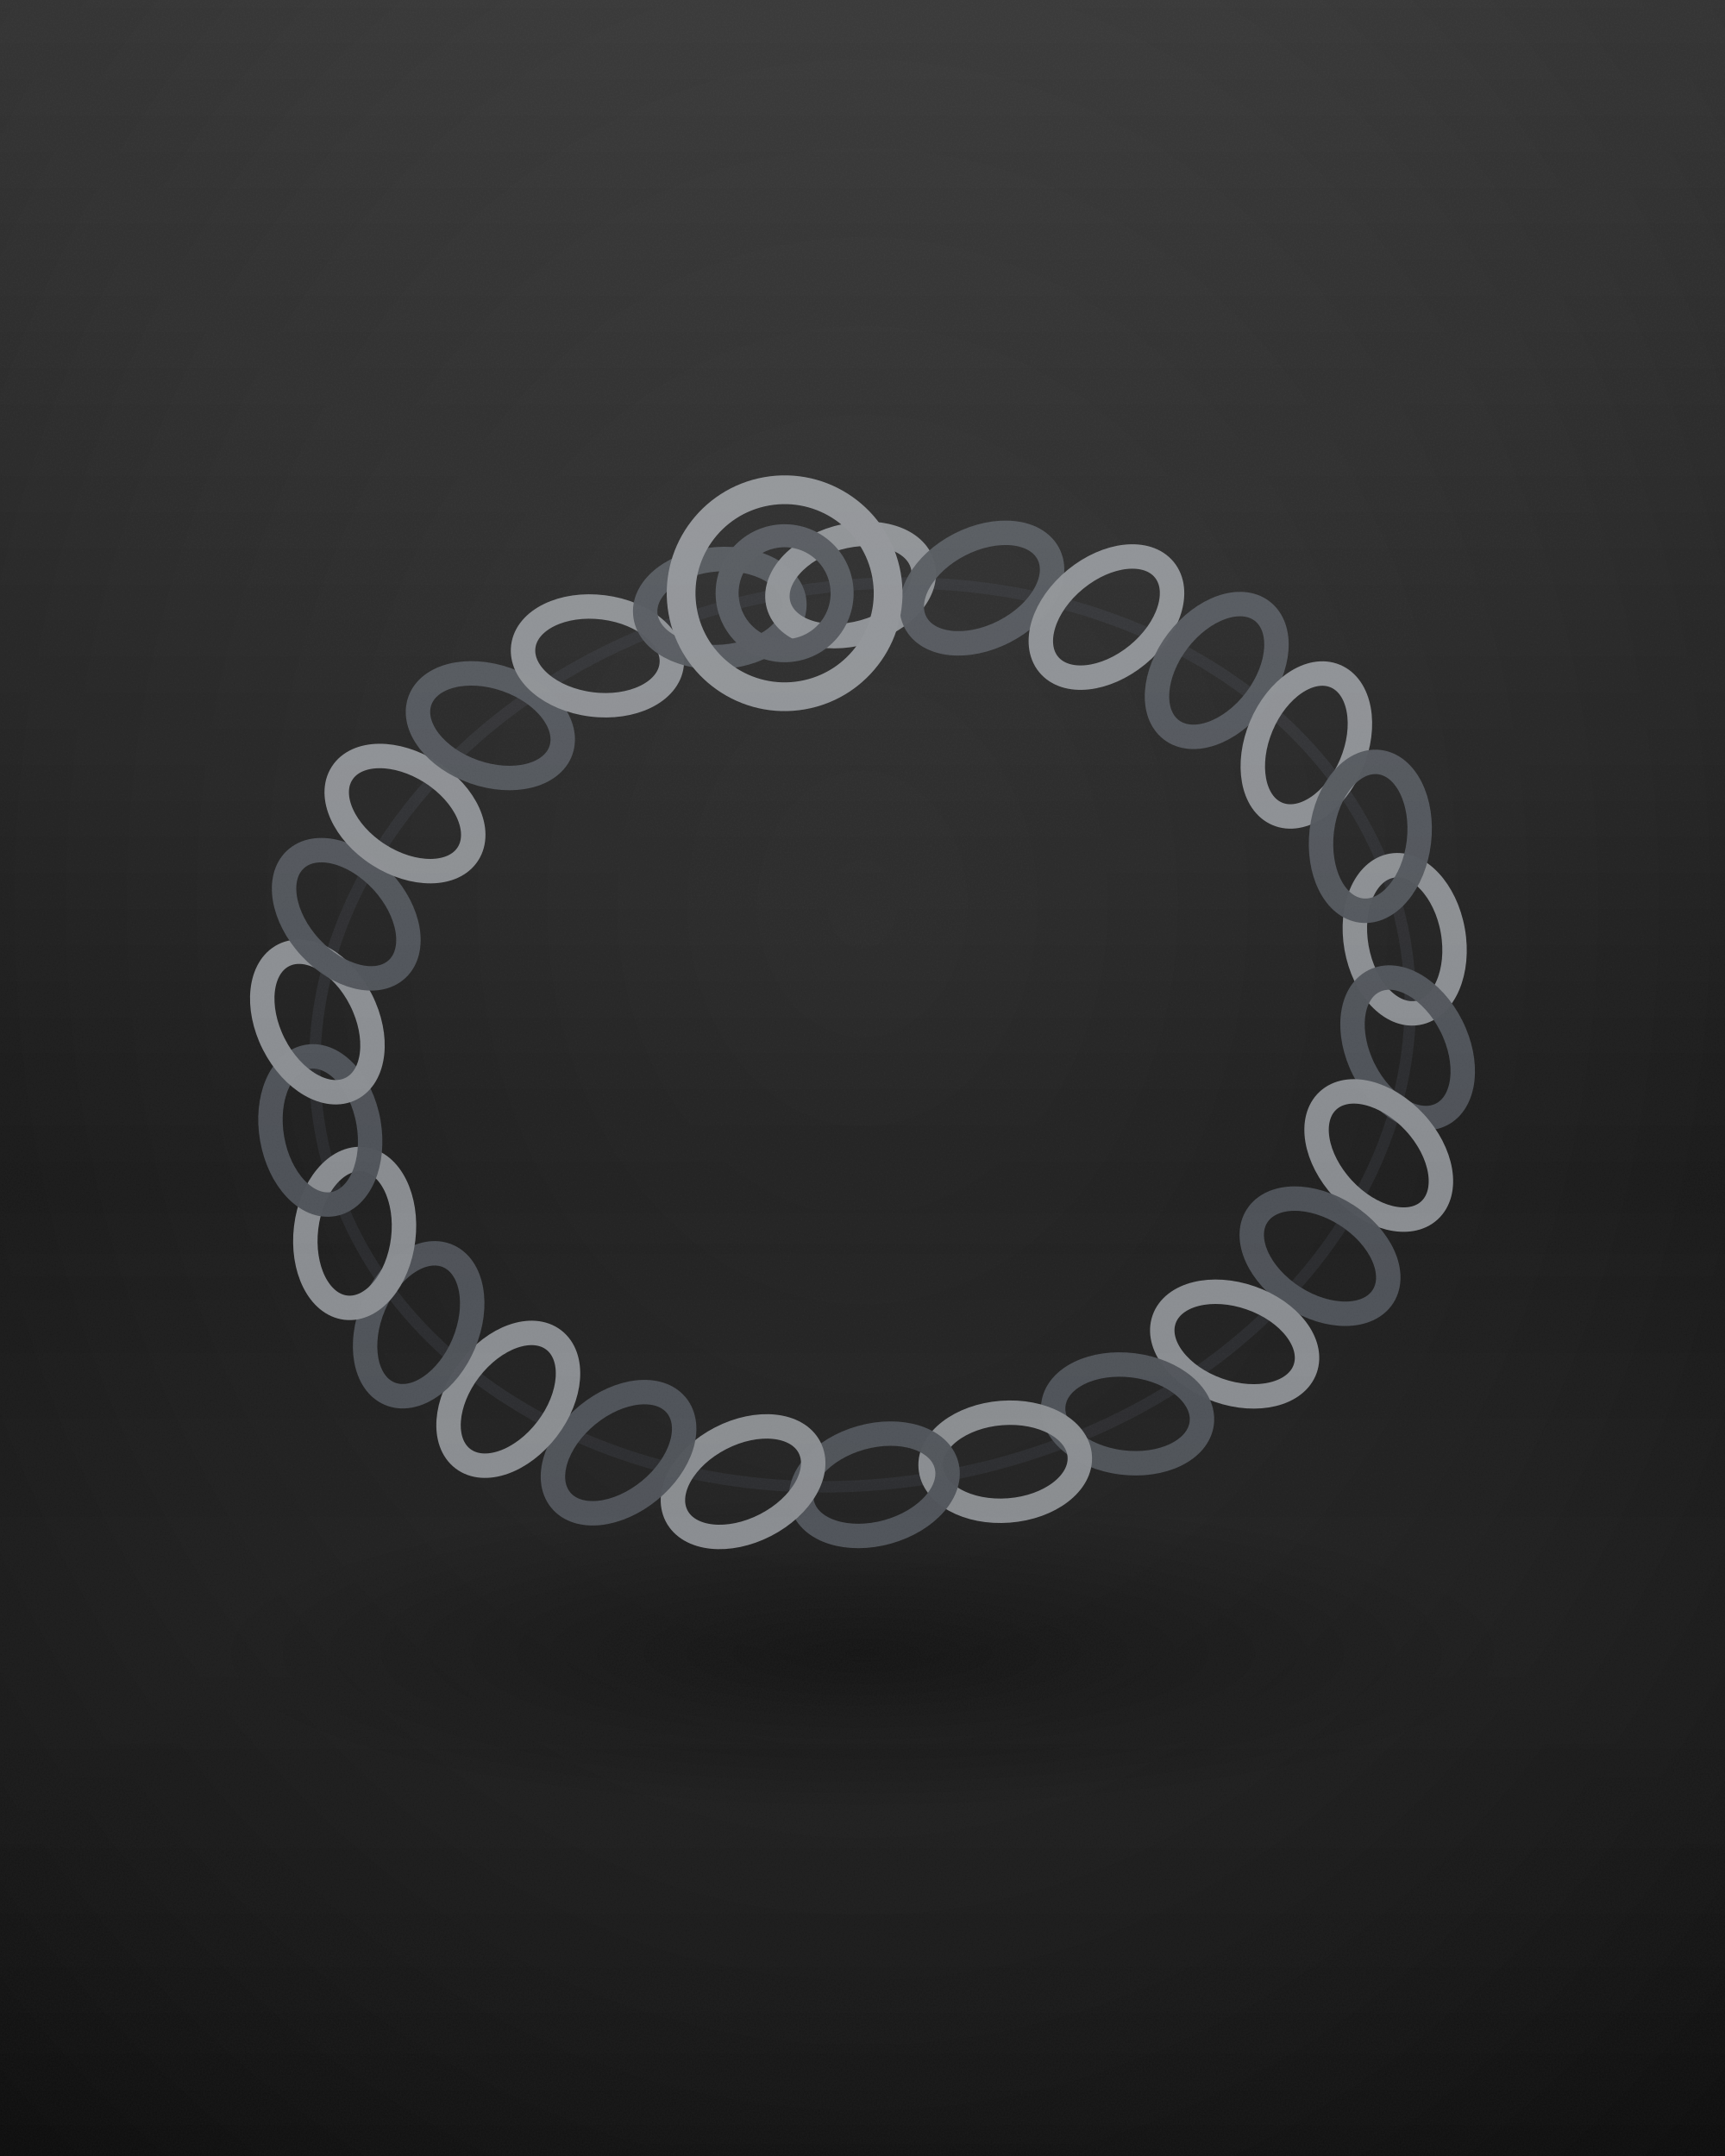
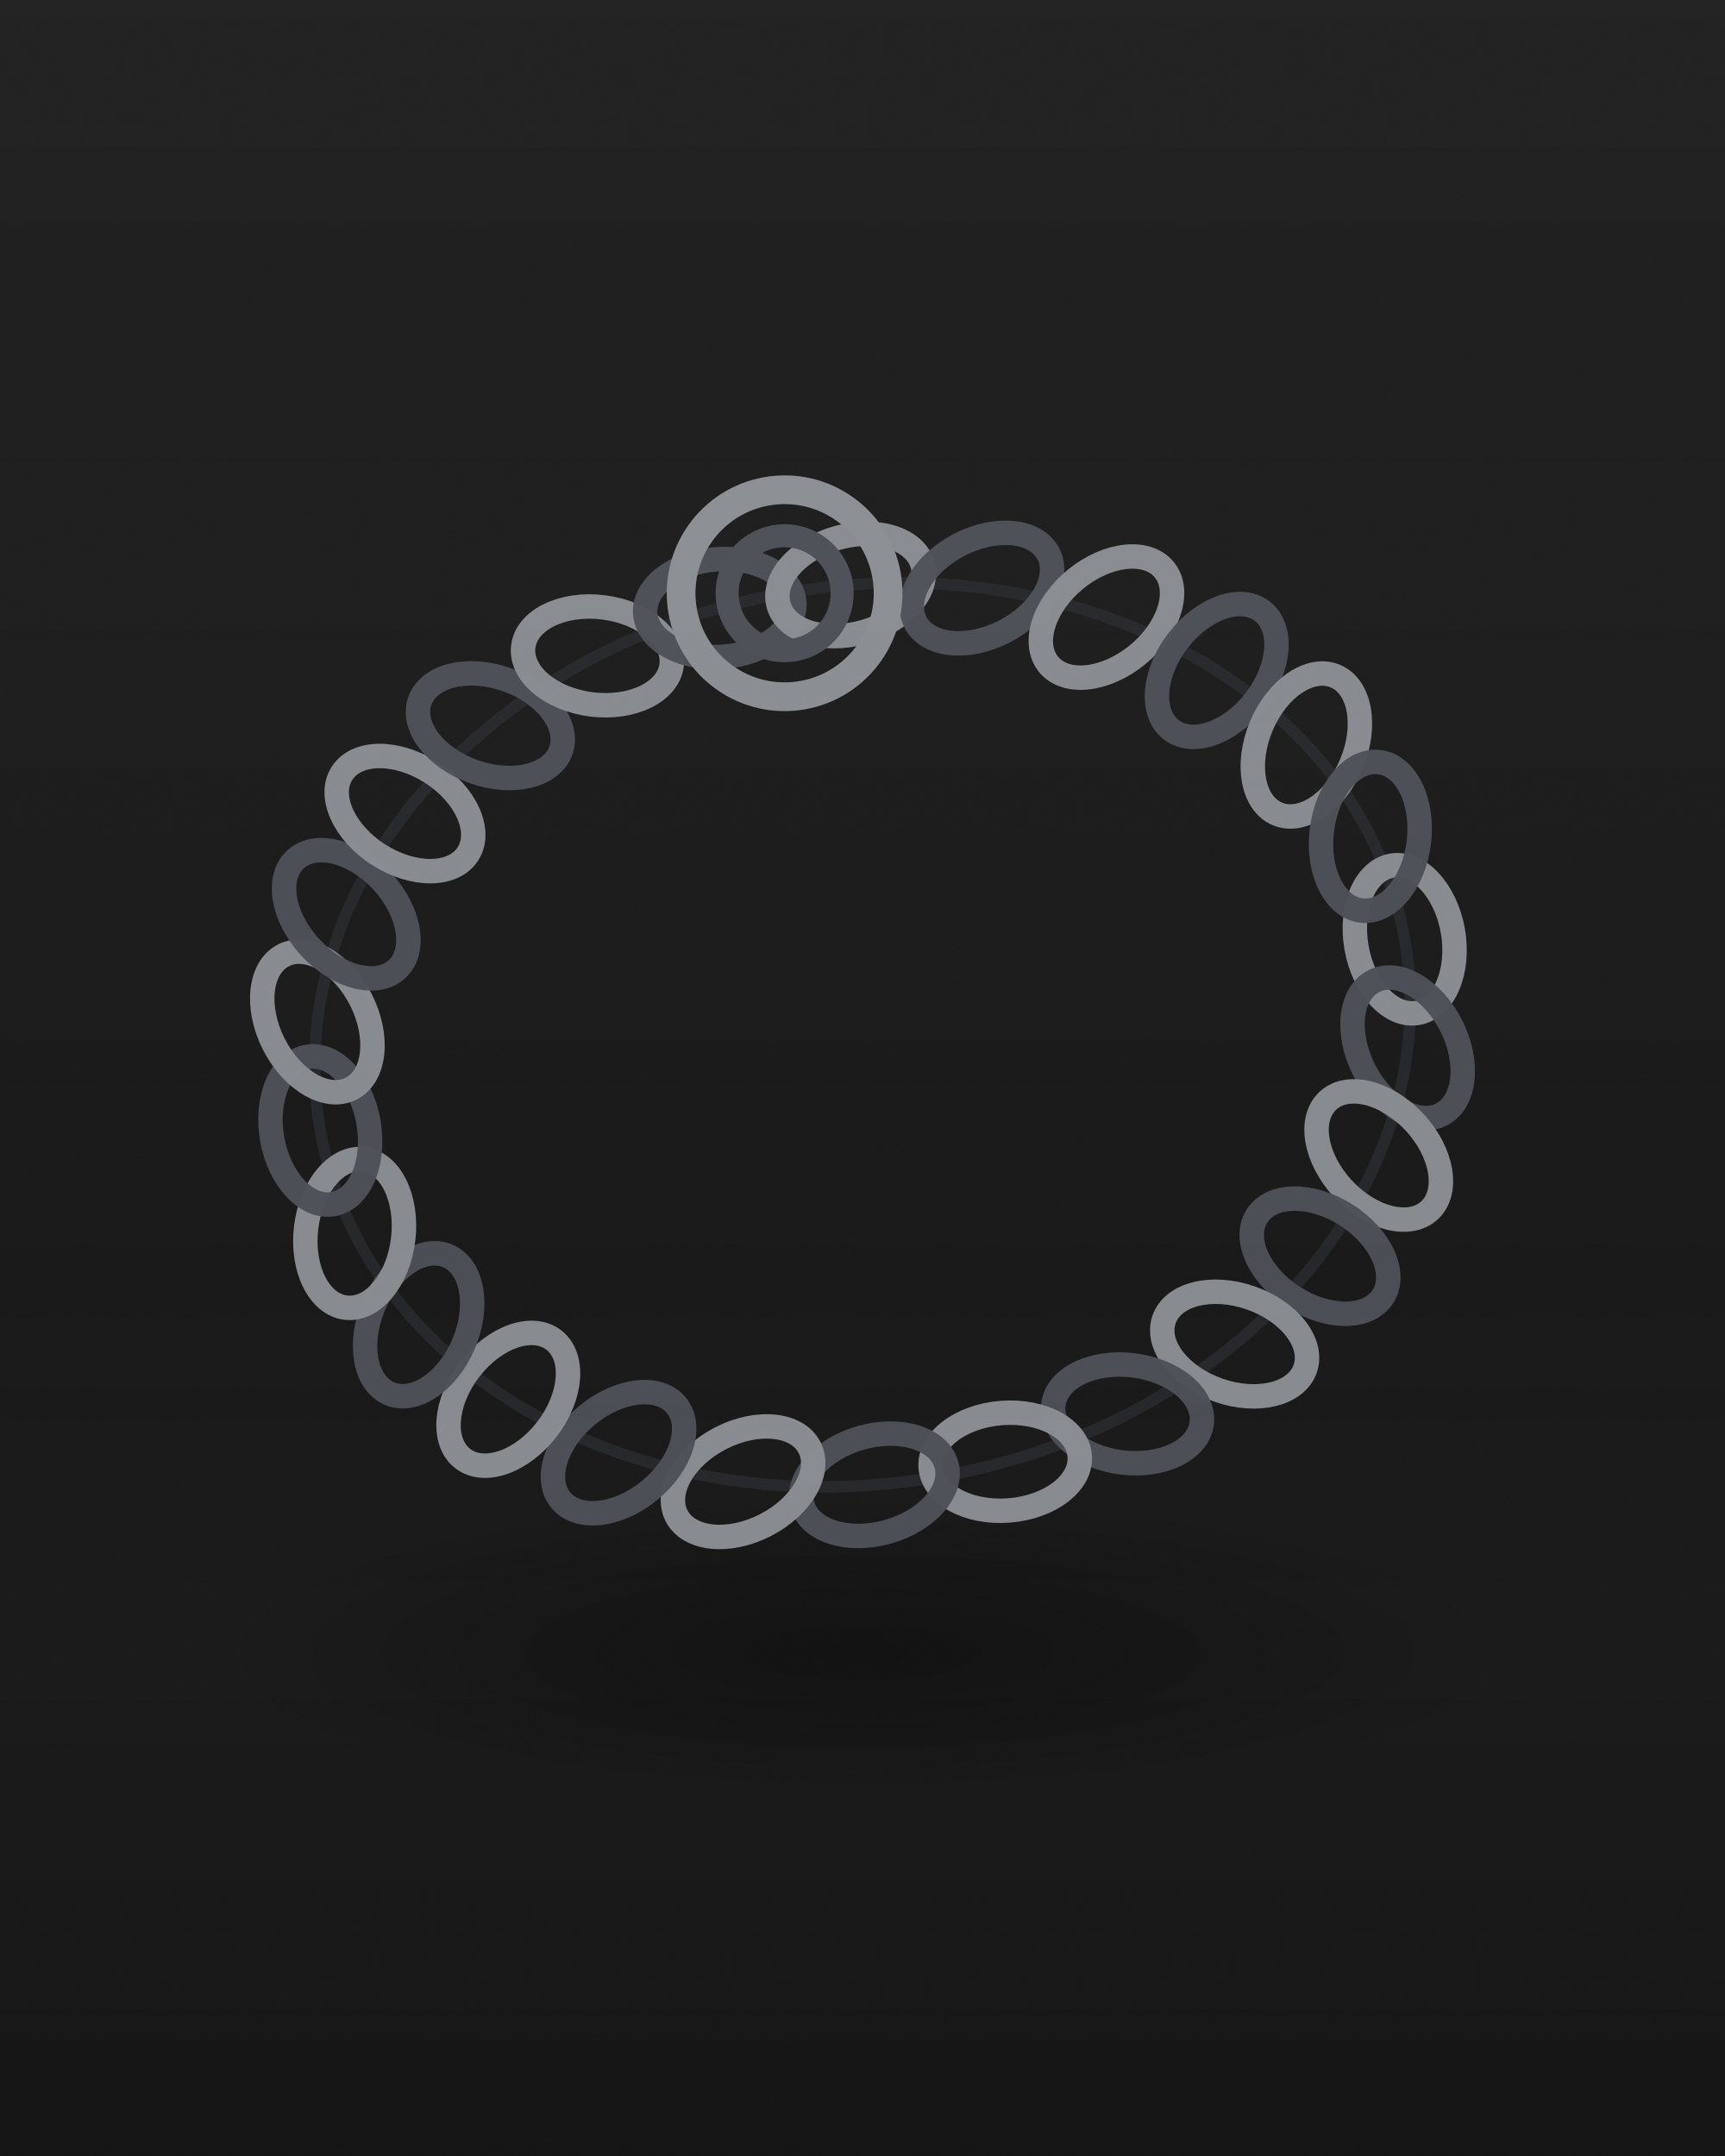
<svg xmlns="http://www.w3.org/2000/svg" width="1200" height="1500" viewBox="0 0 1200 1500">
  <defs>
-     <radialGradient id="bg-onyx-slip-chain-1" cx="50%" cy="42%" r="75%">
-       <stop offset="0%" stop-color="#232323" />
-       <stop offset="60%" stop-color="#181818" />
-       <stop offset="100%" stop-color="#0e0e0e" />
-     </radialGradient>
+     <linearGradient id="bg-onyx-slip-chain-1" x1="0" y1="0" x2="0" y2="1">
+       <stop offset="0%" stop-color="#1c1c1c" />
+       <stop offset="100%" stop-color="#151515" />
+     </linearGradient>
    <radialGradient id="floor-onyx-slip-chain-1" cx="50%" cy="50%" r="50%">
-       <stop offset="0%" stop-color="#000000" stop-opacity="0.55" />
+       <stop offset="0%" stop-color="#000000" stop-opacity="0.4" />
      <stop offset="100%" stop-color="#000000" stop-opacity="0" />
    </radialGradient>
    <filter id="grain-onyx-slip-chain-1">
-       <feTurbulence type="fractalNoise" baseFrequency="0.9" numOctaves="2" stitchTiles="stitch" />
-       <feColorMatrix type="matrix" values="0 0 0 0 1  0 0 0 0 1  0 0 0 0 1  0 0 0 0.03 0" />
+       <feTurbulence type="fractalNoise" baseFrequency="0.85" numOctaves="1" stitchTiles="stitch" />
+       <feColorMatrix type="matrix" values="0 0 0 0 1  0 0 0 0 1  0 0 0 0 1  0 0 0 0.012 0" />
    </filter>
    <linearGradient id="sheen-onyx-slip-chain-1" x1="0" y1="0" x2="0" y2="1">
-       <stop offset="0%" stop-color="#ffffff" stop-opacity="0.28" />
-       <stop offset="55%" stop-color="#ffffff" stop-opacity="0.02" />
-       <stop offset="100%" stop-color="#000000" stop-opacity="0.25" />
+       <stop offset="0%" stop-color="#ffffff" stop-opacity="0.05" />
+       <stop offset="60%" stop-color="#ffffff" stop-opacity="0" />
+       <stop offset="100%" stop-color="#000000" stop-opacity="0.08" />
    </linearGradient>
  </defs>
  <rect width="1200" height="1500" fill="url(#bg-onyx-slip-chain-1)" />
  <ellipse cx="600" cy="1150" rx="460" ry="110" fill="url(#floor-onyx-slip-chain-1)" />
  <g transform="translate(600 720) scale(1) rotate(-10)">
    <ellipse rx="383" ry="312" fill="none" stroke="#2d2f33" stroke-width="8" opacity="0.6" />
    <ellipse cx="383.0" cy="0.0" rx="52" ry="34" transform="rotate(90.0 383.0 0.0)" fill="none" stroke="#8a8d91" stroke-width="17" opacity="0.97" />
    <ellipse cx="371.9" cy="74.7" rx="52" ry="34" transform="rotate(73.2 371.9 74.7)" fill="none" stroke="#4B4F55" stroke-width="17" opacity="0.97" />
    <ellipse cx="339.1" cy="145.0" rx="52" ry="34" transform="rotate(57.2 339.1 145.0)" fill="none" stroke="#8a8d91" stroke-width="17" opacity="0.97" />
    <ellipse cx="286.7" cy="206.9" rx="52" ry="34" transform="rotate(42.6 286.7 206.9)" fill="none" stroke="#4B4F55" stroke-width="17" opacity="0.97" />
    <ellipse cx="217.6" cy="256.8" rx="52" ry="34" transform="rotate(29.3 217.6 256.8)" fill="none" stroke="#8a8d91" stroke-width="17" opacity="0.97" />
    <ellipse cx="135.8" cy="291.7" rx="52" ry="34" transform="rotate(17.2 135.8 291.7)" fill="none" stroke="#4B4F55" stroke-width="17" opacity="0.97" />
    <ellipse cx="46.2" cy="309.7" rx="52" ry="34" transform="rotate(5.6 46.2 309.7)" fill="none" stroke="#8a8d91" stroke-width="17" opacity="0.97" />
    <ellipse cx="-46.2" cy="309.7" rx="52" ry="34" transform="rotate(-5.6 -46.2 309.7)" fill="none" stroke="#4B4F55" stroke-width="17" opacity="0.97" />
    <ellipse cx="-135.8" cy="291.7" rx="52" ry="34" transform="rotate(-17.2 -135.8 291.7)" fill="none" stroke="#8a8d91" stroke-width="17" opacity="0.97" />
    <ellipse cx="-217.6" cy="256.8" rx="52" ry="34" transform="rotate(-29.3 -217.6 256.8)" fill="none" stroke="#4B4F55" stroke-width="17" opacity="0.97" />
    <ellipse cx="-286.7" cy="206.9" rx="52" ry="34" transform="rotate(-42.6 -286.7 206.9)" fill="none" stroke="#8a8d91" stroke-width="17" opacity="0.97" />
    <ellipse cx="-339.1" cy="145.0" rx="52" ry="34" transform="rotate(-57.2 -339.1 145.0)" fill="none" stroke="#4B4F55" stroke-width="17" opacity="0.97" />
    <ellipse cx="-371.9" cy="74.7" rx="52" ry="34" transform="rotate(-73.2 -371.9 74.7)" fill="none" stroke="#8a8d91" stroke-width="17" opacity="0.97" />
    <ellipse cx="-383.0" cy="0.0" rx="52" ry="34" transform="rotate(-90.0 -383.0 0.0)" fill="none" stroke="#4B4F55" stroke-width="17" opacity="0.97" />
    <ellipse cx="-371.9" cy="-74.7" rx="52" ry="34" transform="rotate(253.2 -371.9 -74.7)" fill="none" stroke="#8a8d91" stroke-width="17" opacity="0.97" />
    <ellipse cx="-339.1" cy="-145.0" rx="52" ry="34" transform="rotate(237.2 -339.1 -145.0)" fill="none" stroke="#4B4F55" stroke-width="17" opacity="0.97" />
    <ellipse cx="-286.7" cy="-206.9" rx="52" ry="34" transform="rotate(222.6 -286.7 -206.9)" fill="none" stroke="#8a8d91" stroke-width="17" opacity="0.97" />
    <ellipse cx="-217.6" cy="-256.8" rx="52" ry="34" transform="rotate(209.3 -217.6 -256.8)" fill="none" stroke="#4B4F55" stroke-width="17" opacity="0.97" />
    <ellipse cx="-135.8" cy="-291.7" rx="52" ry="34" transform="rotate(197.2 -135.8 -291.7)" fill="none" stroke="#8a8d91" stroke-width="17" opacity="0.97" />
    <ellipse cx="-46.2" cy="-309.7" rx="52" ry="34" transform="rotate(185.6 -46.2 -309.7)" fill="none" stroke="#4B4F55" stroke-width="17" opacity="0.97" />
    <ellipse cx="46.2" cy="-309.7" rx="52" ry="34" transform="rotate(174.4 46.2 -309.7)" fill="none" stroke="#8a8d91" stroke-width="17" opacity="0.97" />
    <ellipse cx="135.8" cy="-291.7" rx="52" ry="34" transform="rotate(162.8 135.8 -291.7)" fill="none" stroke="#4B4F55" stroke-width="17" opacity="0.97" />
    <ellipse cx="217.6" cy="-256.8" rx="52" ry="34" transform="rotate(150.7 217.6 -256.8)" fill="none" stroke="#8a8d91" stroke-width="17" opacity="0.97" />
    <ellipse cx="286.7" cy="-206.9" rx="52" ry="34" transform="rotate(137.4 286.7 -206.9)" fill="none" stroke="#4B4F55" stroke-width="17" opacity="0.97" />
    <ellipse cx="339.1" cy="-145.0" rx="52" ry="34" transform="rotate(122.8 339.1 -145.0)" fill="none" stroke="#8a8d91" stroke-width="17" opacity="0.97" />
    <ellipse cx="371.9" cy="-74.7" rx="52" ry="34" transform="rotate(106.8 371.9 -74.7)" fill="none" stroke="#4B4F55" stroke-width="17" opacity="0.97" />
    <g transform="translate(0 -312)">
      <circle r="72" fill="none" stroke="#8a8d91" stroke-width="20" />
      <circle r="40" fill="none" stroke="#4B4F55" stroke-width="16" />
    </g>
  </g>
  <rect width="1200" height="1500" fill="url(#sheen-onyx-slip-chain-1)" opacity="0.5" />
  <rect width="1200" height="1500" filter="url(#grain-onyx-slip-chain-1)" />
</svg>
